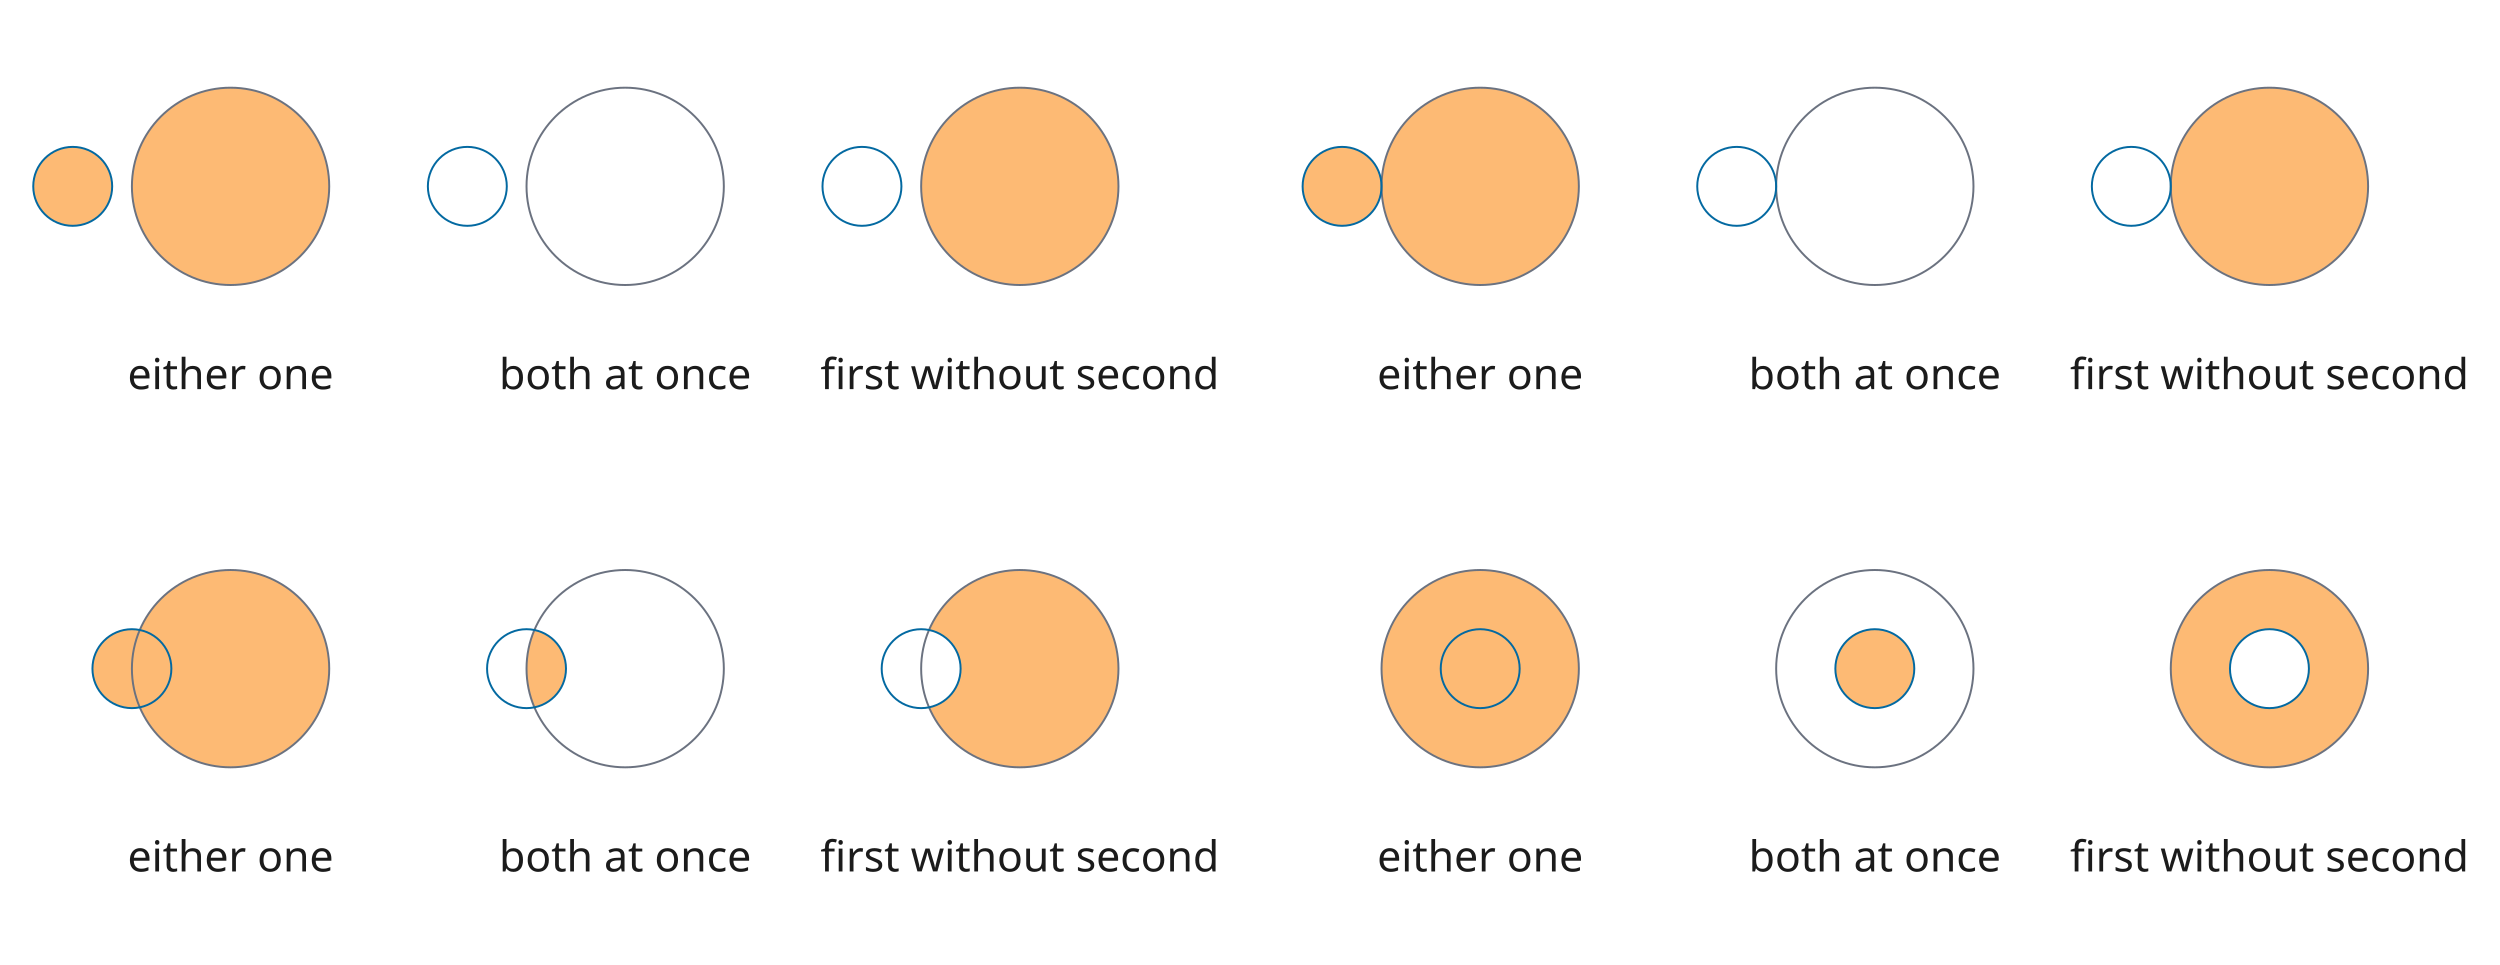
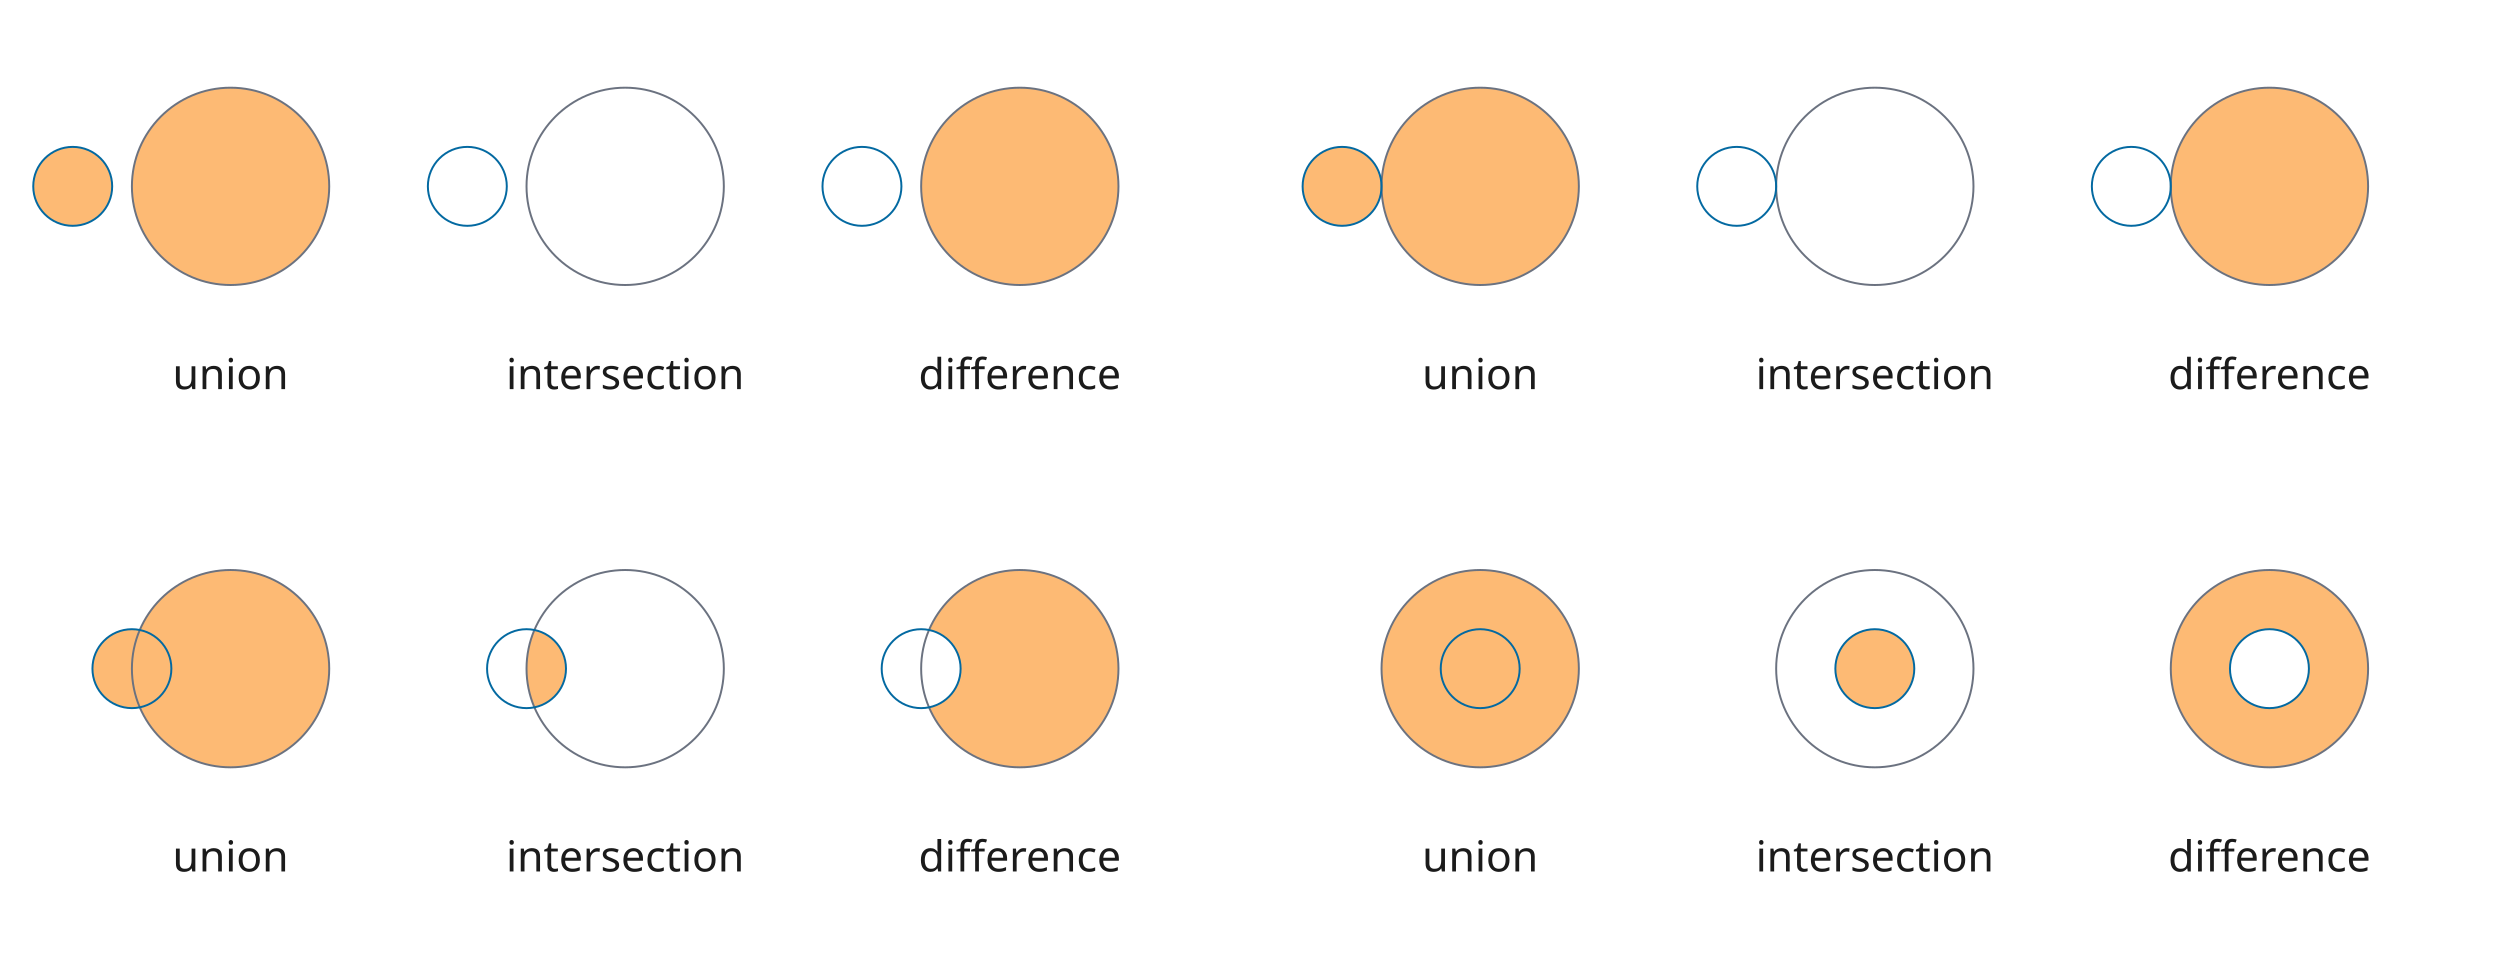
<svg xmlns="http://www.w3.org/2000/svg" viewBox="0 0 1555 600">
  <style>:root{--ink:#1b1b1b;--mist:#b4b9c0;--slate:#6b7280;--ember:#c2410c;--amber:#b45309;--peach:#fdba74;--deep:#0369a1;--sky:#38bdf8;--haze:#bfd7e6;--steel:#7fb2cc;--frost:#e0f2fe;--moss:#15803d}@media(prefers-color-scheme:dark){:root{--ink:#ebebeb;--mist:#3a414c;--slate:#9aa3ae;--ember:#f97316;--amber:#eba043;--peach:#7a4a1c;--deep:#4cb8ea;--sky:#1f6f96;--haze:#33505f;--steel:#41708a;--frost:#17293b;--moss:#3ec46d}}</style>
  <path data-mark="at0/booleans/union/result" d="M204.773 115.909C204.773 82.019 177.299 54.545 143.409 54.545C109.519 54.545 82.045 82.019 82.045 115.909C82.045 149.799 109.519 177.273 143.409 177.273C177.299 177.273 204.773 149.799 204.773 115.909ZM69.773 115.909C69.773 102.353 58.783 91.364 45.227 91.364C31.671 91.364 20.682 102.353 20.682 115.909C20.682 129.465 31.671 140.455 45.227 140.455C58.783 140.455 69.773 129.465 69.773 115.909Z" fill="var(--peach, #fdba74)" />
  <path data-mark="at0/booleans/union/discs/first" d="M204.773 115.909C204.773 82.019 177.299 54.545 143.409 54.545C109.519 54.545 82.045 82.019 82.045 115.909C82.045 149.799 109.519 177.273 143.409 177.273C177.299 177.273 204.773 149.799 204.773 115.909Z" fill="none" stroke="var(--slate, #6b7280)" stroke-width="1.227" />
  <path data-mark="at0/booleans/union/discs/second" d="M69.773 115.909C69.773 102.353 58.783 91.364 45.227 91.364C31.671 91.364 20.682 102.353 20.682 115.909C20.682 129.465 31.671 140.455 45.227 140.455C58.783 140.455 69.773 129.465 69.773 115.909Z" fill="none" stroke="var(--deep, #0369a1)" stroke-width="1.227" />
-   <text data-mark="at0/booleans/union/label" x="143.409" y="242.045" font-family="sans-serif" font-size="26.549" fill="var(--ink, #1b1b1b)" text-anchor="middle">either one</text>
-   <path data-mark="at0/booleans/overlap/result" d="" fill="var(--peach, #fdba74)" />
-   <path data-mark="at0/booleans/overlap/discs/first" d="M450.227 115.909C450.227 82.019 422.754 54.545 388.864 54.545C354.973 54.545 327.5 82.019 327.5 115.909C327.5 149.799 354.973 177.273 388.864 177.273C422.754 177.273 450.227 149.799 450.227 115.909Z" fill="none" stroke="var(--slate, #6b7280)" stroke-width="1.227" />
-   <path data-mark="at0/booleans/overlap/discs/second" d="M315.227 115.909C315.227 102.353 304.238 91.364 290.682 91.364C277.126 91.364 266.136 102.353 266.136 115.909C266.136 129.465 277.126 140.455 290.682 140.455C304.238 140.455 315.227 129.465 315.227 115.909Z" fill="none" stroke="var(--deep, #0369a1)" stroke-width="1.227" />
-   <text data-mark="at0/booleans/overlap/label" x="388.864" y="242.045" font-family="sans-serif" font-size="26.549" fill="var(--ink, #1b1b1b)" text-anchor="middle">both at once</text>
+   <text data-mark="at0/booleans/union/label" x="143.409" y="242.045" font-family="sans-serif" font-size="26.549" fill="var(--ink, #1b1b1b)" text-anchor="middle">union</text>
+   <path data-mark="at0/booleans/intersection/result" d="" fill="var(--peach, #fdba74)" />
+   <path data-mark="at0/booleans/intersection/discs/first" d="M450.227 115.909C450.227 82.019 422.754 54.545 388.864 54.545C354.973 54.545 327.5 82.019 327.5 115.909C327.5 149.799 354.973 177.273 388.864 177.273C422.754 177.273 450.227 149.799 450.227 115.909Z" fill="none" stroke="var(--slate, #6b7280)" stroke-width="1.227" />
+   <path data-mark="at0/booleans/intersection/discs/second" d="M315.227 115.909C315.227 102.353 304.238 91.364 290.682 91.364C277.126 91.364 266.136 102.353 266.136 115.909C266.136 129.465 277.126 140.455 290.682 140.455C304.238 140.455 315.227 129.465 315.227 115.909Z" fill="none" stroke="var(--deep, #0369a1)" stroke-width="1.227" />
+   <text data-mark="at0/booleans/intersection/label" x="388.864" y="242.045" font-family="sans-serif" font-size="26.549" fill="var(--ink, #1b1b1b)" text-anchor="middle">intersection</text>
  <path data-mark="at0/booleans/difference/result" d="M695.682 115.909C695.682 82.019 668.208 54.545 634.318 54.545C600.428 54.545 572.955 82.019 572.955 115.909C572.955 149.799 600.428 177.273 634.318 177.273C668.208 177.273 695.682 149.799 695.682 115.909Z" fill="var(--peach, #fdba74)" />
  <path data-mark="at0/booleans/difference/discs/first" d="M695.682 115.909C695.682 82.019 668.208 54.545 634.318 54.545C600.428 54.545 572.955 82.019 572.955 115.909C572.955 149.799 600.428 177.273 634.318 177.273C668.208 177.273 695.682 149.799 695.682 115.909Z" fill="none" stroke="var(--slate, #6b7280)" stroke-width="1.227" />
  <path data-mark="at0/booleans/difference/discs/second" d="M560.682 115.909C560.682 102.353 549.692 91.364 536.136 91.364C522.58 91.364 511.591 102.353 511.591 115.909C511.591 129.465 522.58 140.455 536.136 140.455C549.692 140.455 560.682 129.465 560.682 115.909Z" fill="none" stroke="var(--deep, #0369a1)" stroke-width="1.227" />
-   <text data-mark="at0/booleans/difference/label" x="634.318" y="242.045" font-family="sans-serif" font-size="26.549" fill="var(--ink, #1b1b1b)" text-anchor="middle">first without second</text>
+   <text data-mark="at0/booleans/difference/label" x="634.318" y="242.045" font-family="sans-serif" font-size="26.549" fill="var(--ink, #1b1b1b)" text-anchor="middle">difference</text>
  <path data-mark="at1/booleans/union/result" d="M982.045 115.909C982.045 82.019 954.572 54.545 920.682 54.545C886.792 54.545 859.318 82.019 859.318 115.909C859.318 102.353 848.329 91.364 834.773 91.364C821.217 91.364 810.227 102.353 810.227 115.909C810.227 129.465 821.217 140.455 834.773 140.455C848.329 140.455 859.318 129.465 859.318 115.909C859.318 149.799 886.792 177.273 920.682 177.273C954.572 177.273 982.045 149.799 982.045 115.909Z" fill="var(--peach, #fdba74)" />
  <path data-mark="at1/booleans/union/discs/first" d="M982.045 115.909C982.045 82.019 954.572 54.545 920.682 54.545C886.792 54.545 859.318 82.019 859.318 115.909C859.318 149.799 886.792 177.273 920.682 177.273C954.572 177.273 982.045 149.799 982.045 115.909Z" fill="none" stroke="var(--slate, #6b7280)" stroke-width="1.227" />
  <path data-mark="at1/booleans/union/discs/second" d="M859.318 115.909C859.318 102.353 848.329 91.364 834.773 91.364C821.217 91.364 810.227 102.353 810.227 115.909C810.227 129.465 821.217 140.455 834.773 140.455C848.329 140.455 859.318 129.465 859.318 115.909Z" fill="none" stroke="var(--deep, #0369a1)" stroke-width="1.227" />
-   <text data-mark="at1/booleans/union/label" x="920.682" y="242.045" font-family="sans-serif" font-size="26.549" fill="var(--ink, #1b1b1b)" text-anchor="middle">either one</text>
-   <path data-mark="at1/booleans/overlap/result" d="" fill="var(--peach, #fdba74)" />
-   <path data-mark="at1/booleans/overlap/discs/first" d="M1227.5 115.909C1227.5 82.019 1200.027 54.545 1166.136 54.545C1132.246 54.545 1104.773 82.019 1104.773 115.909C1104.773 149.799 1132.246 177.273 1166.136 177.273C1200.027 177.273 1227.5 149.799 1227.5 115.909Z" fill="none" stroke="var(--slate, #6b7280)" stroke-width="1.227" />
-   <path data-mark="at1/booleans/overlap/discs/second" d="M1104.773 115.909C1104.773 102.353 1093.783 91.364 1080.227 91.364C1066.671 91.364 1055.682 102.353 1055.682 115.909C1055.682 129.465 1066.671 140.455 1080.227 140.455C1093.783 140.455 1104.773 129.465 1104.773 115.909Z" fill="none" stroke="var(--deep, #0369a1)" stroke-width="1.227" />
-   <text data-mark="at1/booleans/overlap/label" x="1166.136" y="242.045" font-family="sans-serif" font-size="26.549" fill="var(--ink, #1b1b1b)" text-anchor="middle">both at once</text>
+   <text data-mark="at1/booleans/union/label" x="920.682" y="242.045" font-family="sans-serif" font-size="26.549" fill="var(--ink, #1b1b1b)" text-anchor="middle">union</text>
+   <path data-mark="at1/booleans/intersection/result" d="" fill="var(--peach, #fdba74)" />
+   <path data-mark="at1/booleans/intersection/discs/first" d="M1227.5 115.909C1227.5 82.019 1200.027 54.545 1166.136 54.545C1132.246 54.545 1104.773 82.019 1104.773 115.909C1104.773 149.799 1132.246 177.273 1166.136 177.273C1200.027 177.273 1227.5 149.799 1227.5 115.909Z" fill="none" stroke="var(--slate, #6b7280)" stroke-width="1.227" />
+   <path data-mark="at1/booleans/intersection/discs/second" d="M1104.773 115.909C1104.773 102.353 1093.783 91.364 1080.227 91.364C1066.671 91.364 1055.682 102.353 1055.682 115.909C1055.682 129.465 1066.671 140.455 1080.227 140.455C1093.783 140.455 1104.773 129.465 1104.773 115.909Z" fill="none" stroke="var(--deep, #0369a1)" stroke-width="1.227" />
+   <text data-mark="at1/booleans/intersection/label" x="1166.136" y="242.045" font-family="sans-serif" font-size="26.549" fill="var(--ink, #1b1b1b)" text-anchor="middle">intersection</text>
  <path data-mark="at1/booleans/difference/result" d="M1472.955 115.909C1472.955 82.019 1445.481 54.545 1411.591 54.545C1377.701 54.545 1350.227 82.019 1350.227 115.909C1350.227 149.799 1377.701 177.273 1411.591 177.273C1445.481 177.273 1472.955 149.799 1472.955 115.909Z" fill="var(--peach, #fdba74)" />
  <path data-mark="at1/booleans/difference/discs/first" d="M1472.955 115.909C1472.955 82.019 1445.481 54.545 1411.591 54.545C1377.701 54.545 1350.227 82.019 1350.227 115.909C1350.227 149.799 1377.701 177.273 1411.591 177.273C1445.481 177.273 1472.955 149.799 1472.955 115.909Z" fill="none" stroke="var(--slate, #6b7280)" stroke-width="1.227" />
  <path data-mark="at1/booleans/difference/discs/second" d="M1350.227 115.909C1350.227 102.353 1339.238 91.364 1325.682 91.364C1312.126 91.364 1301.136 102.353 1301.136 115.909C1301.136 129.465 1312.126 140.455 1325.682 140.455C1339.238 140.455 1350.227 129.465 1350.227 115.909Z" fill="none" stroke="var(--deep, #0369a1)" stroke-width="1.227" />
-   <text data-mark="at1/booleans/difference/label" x="1411.591" y="242.045" font-family="sans-serif" font-size="26.549" fill="var(--ink, #1b1b1b)" text-anchor="middle">first without second</text>
+   <text data-mark="at1/booleans/difference/label" x="1411.591" y="242.045" font-family="sans-serif" font-size="26.549" fill="var(--ink, #1b1b1b)" text-anchor="middle">difference</text>
  <path data-mark="at2/booleans/union/result" d="M204.773 415.909C204.773 382.019 177.299 354.545 143.409 354.545C118.058 354.545 96.297 369.919 86.941 391.852C85.359 391.532 83.722 391.364 82.045 391.364C68.489 391.364 57.5 402.353 57.5 415.909C57.5 429.465 68.489 440.455 82.045 440.455C83.722 440.455 85.359 440.287 86.941 439.966C96.297 461.899 118.058 477.273 143.409 477.273C177.299 477.273 204.773 449.799 204.773 415.909Z" fill="var(--peach, #fdba74)" />
  <path data-mark="at2/booleans/union/discs/first" d="M204.773 415.909C204.773 382.019 177.299 354.545 143.409 354.545C109.519 354.545 82.045 382.019 82.045 415.909C82.045 449.799 109.519 477.273 143.409 477.273C177.299 477.273 204.773 449.799 204.773 415.909Z" fill="none" stroke="var(--slate, #6b7280)" stroke-width="1.227" />
  <path data-mark="at2/booleans/union/discs/second" d="M106.591 415.909C106.591 402.353 95.602 391.364 82.045 391.364C68.489 391.364 57.5 402.353 57.5 415.909C57.5 429.465 68.489 440.455 82.045 440.455C95.602 440.455 106.591 429.465 106.591 415.909Z" fill="none" stroke="var(--deep, #0369a1)" stroke-width="1.227" />
-   <text data-mark="at2/booleans/union/label" x="143.409" y="542.045" font-family="sans-serif" font-size="26.549" fill="var(--ink, #1b1b1b)" text-anchor="middle">either one</text>
-   <path data-mark="at2/booleans/overlap/result" d="M332.395 391.852C329.244 399.239 327.5 407.37 327.5 415.909C327.5 424.448 329.244 432.579 332.395 439.966C343.606 437.697 352.045 427.789 352.045 415.909C352.045 404.029 343.606 394.121 332.395 391.852Z" fill="var(--peach, #fdba74)" />
-   <path data-mark="at2/booleans/overlap/discs/first" d="M450.227 415.909C450.227 382.019 422.754 354.545 388.864 354.545C354.973 354.545 327.5 382.019 327.5 415.909C327.5 449.799 354.973 477.273 388.864 477.273C422.754 477.273 450.227 449.799 450.227 415.909Z" fill="none" stroke="var(--slate, #6b7280)" stroke-width="1.227" />
-   <path data-mark="at2/booleans/overlap/discs/second" d="M352.045 415.909C352.045 402.353 341.056 391.364 327.5 391.364C313.944 391.364 302.955 402.353 302.955 415.909C302.955 429.465 313.944 440.455 327.5 440.455C341.056 440.455 352.045 429.465 352.045 415.909Z" fill="none" stroke="var(--deep, #0369a1)" stroke-width="1.227" />
-   <text data-mark="at2/booleans/overlap/label" x="388.864" y="542.045" font-family="sans-serif" font-size="26.549" fill="var(--ink, #1b1b1b)" text-anchor="middle">both at once</text>
+   <text data-mark="at2/booleans/union/label" x="143.409" y="542.045" font-family="sans-serif" font-size="26.549" fill="var(--ink, #1b1b1b)" text-anchor="middle">union</text>
+   <path data-mark="at2/booleans/intersection/result" d="M332.395 391.852C329.244 399.239 327.5 407.37 327.5 415.909C327.5 424.448 329.244 432.579 332.395 439.966C343.606 437.697 352.045 427.789 352.045 415.909C352.045 404.029 343.606 394.121 332.395 391.852Z" fill="var(--peach, #fdba74)" />
+   <path data-mark="at2/booleans/intersection/discs/first" d="M450.227 415.909C450.227 382.019 422.754 354.545 388.864 354.545C354.973 354.545 327.5 382.019 327.5 415.909C327.5 449.799 354.973 477.273 388.864 477.273C422.754 477.273 450.227 449.799 450.227 415.909Z" fill="none" stroke="var(--slate, #6b7280)" stroke-width="1.227" />
+   <path data-mark="at2/booleans/intersection/discs/second" d="M352.045 415.909C352.045 402.353 341.056 391.364 327.5 391.364C313.944 391.364 302.955 402.353 302.955 415.909C302.955 429.465 313.944 440.455 327.5 440.455C341.056 440.455 352.045 429.465 352.045 415.909Z" fill="none" stroke="var(--deep, #0369a1)" stroke-width="1.227" />
+   <text data-mark="at2/booleans/intersection/label" x="388.864" y="542.045" font-family="sans-serif" font-size="26.549" fill="var(--ink, #1b1b1b)" text-anchor="middle">intersection</text>
  <path data-mark="at2/booleans/difference/result" d="M695.682 415.909C695.682 382.019 668.208 354.545 634.318 354.545C608.967 354.545 587.206 369.919 577.85 391.852C589.06 394.121 597.5 404.029 597.5 415.909C597.5 427.789 589.06 437.697 577.85 439.966C587.206 461.899 608.967 477.273 634.318 477.273C668.208 477.273 695.682 449.799 695.682 415.909Z" fill="var(--peach, #fdba74)" />
  <path data-mark="at2/booleans/difference/discs/first" d="M695.682 415.909C695.682 382.019 668.208 354.545 634.318 354.545C600.428 354.545 572.955 382.019 572.955 415.909C572.955 449.799 600.428 477.273 634.318 477.273C668.208 477.273 695.682 449.799 695.682 415.909Z" fill="none" stroke="var(--slate, #6b7280)" stroke-width="1.227" />
  <path data-mark="at2/booleans/difference/discs/second" d="M597.5 415.909C597.5 402.353 586.511 391.364 572.955 391.364C559.398 391.364 548.409 402.353 548.409 415.909C548.409 429.465 559.398 440.455 572.955 440.455C586.511 440.455 597.5 429.465 597.5 415.909Z" fill="none" stroke="var(--deep, #0369a1)" stroke-width="1.227" />
-   <text data-mark="at2/booleans/difference/label" x="634.318" y="542.045" font-family="sans-serif" font-size="26.549" fill="var(--ink, #1b1b1b)" text-anchor="middle">first without second</text>
+   <text data-mark="at2/booleans/difference/label" x="634.318" y="542.045" font-family="sans-serif" font-size="26.549" fill="var(--ink, #1b1b1b)" text-anchor="middle">difference</text>
  <path data-mark="at3/booleans/union/result" d="M982.045 415.909C982.045 382.019 954.572 354.545 920.682 354.545C886.792 354.545 859.318 382.019 859.318 415.909C859.318 449.799 886.792 477.273 920.682 477.273C954.572 477.273 982.045 449.799 982.045 415.909Z" fill="var(--peach, #fdba74)" />
  <path data-mark="at3/booleans/union/discs/first" d="M982.045 415.909C982.045 382.019 954.572 354.545 920.682 354.545C886.792 354.545 859.318 382.019 859.318 415.909C859.318 449.799 886.792 477.273 920.682 477.273C954.572 477.273 982.045 449.799 982.045 415.909Z" fill="none" stroke="var(--slate, #6b7280)" stroke-width="1.227" />
  <path data-mark="at3/booleans/union/discs/second" d="M945.227 415.909C945.227 402.353 934.238 391.364 920.682 391.364C907.126 391.364 896.136 402.353 896.136 415.909C896.136 429.465 907.126 440.455 920.682 440.455C934.238 440.455 945.227 429.465 945.227 415.909Z" fill="none" stroke="var(--deep, #0369a1)" stroke-width="1.227" />
-   <text data-mark="at3/booleans/union/label" x="920.682" y="542.045" font-family="sans-serif" font-size="26.549" fill="var(--ink, #1b1b1b)" text-anchor="middle">either one</text>
-   <path data-mark="at3/booleans/overlap/result" d="M1190.682 415.909C1190.682 402.353 1179.692 391.364 1166.136 391.364C1152.58 391.364 1141.591 402.353 1141.591 415.909C1141.591 429.465 1152.58 440.455 1166.136 440.455C1179.692 440.455 1190.682 429.465 1190.682 415.909Z" fill="var(--peach, #fdba74)" />
-   <path data-mark="at3/booleans/overlap/discs/first" d="M1227.5 415.909C1227.5 382.019 1200.027 354.545 1166.136 354.545C1132.246 354.545 1104.773 382.019 1104.773 415.909C1104.773 449.799 1132.246 477.273 1166.136 477.273C1200.027 477.273 1227.5 449.799 1227.5 415.909Z" fill="none" stroke="var(--slate, #6b7280)" stroke-width="1.227" />
-   <path data-mark="at3/booleans/overlap/discs/second" d="M1190.682 415.909C1190.682 402.353 1179.692 391.364 1166.136 391.364C1152.58 391.364 1141.591 402.353 1141.591 415.909C1141.591 429.465 1152.58 440.455 1166.136 440.455C1179.692 440.455 1190.682 429.465 1190.682 415.909Z" fill="none" stroke="var(--deep, #0369a1)" stroke-width="1.227" />
-   <text data-mark="at3/booleans/overlap/label" x="1166.136" y="542.045" font-family="sans-serif" font-size="26.549" fill="var(--ink, #1b1b1b)" text-anchor="middle">both at once</text>
+   <text data-mark="at3/booleans/union/label" x="920.682" y="542.045" font-family="sans-serif" font-size="26.549" fill="var(--ink, #1b1b1b)" text-anchor="middle">union</text>
+   <path data-mark="at3/booleans/intersection/result" d="M1190.682 415.909C1190.682 402.353 1179.692 391.364 1166.136 391.364C1152.58 391.364 1141.591 402.353 1141.591 415.909C1141.591 429.465 1152.58 440.455 1166.136 440.455C1179.692 440.455 1190.682 429.465 1190.682 415.909Z" fill="var(--peach, #fdba74)" />
+   <path data-mark="at3/booleans/intersection/discs/first" d="M1227.5 415.909C1227.5 382.019 1200.027 354.545 1166.136 354.545C1132.246 354.545 1104.773 382.019 1104.773 415.909C1104.773 449.799 1132.246 477.273 1166.136 477.273C1200.027 477.273 1227.5 449.799 1227.5 415.909Z" fill="none" stroke="var(--slate, #6b7280)" stroke-width="1.227" />
+   <path data-mark="at3/booleans/intersection/discs/second" d="M1190.682 415.909C1190.682 402.353 1179.692 391.364 1166.136 391.364C1152.58 391.364 1141.591 402.353 1141.591 415.909C1141.591 429.465 1152.58 440.455 1166.136 440.455C1179.692 440.455 1190.682 429.465 1190.682 415.909Z" fill="none" stroke="var(--deep, #0369a1)" stroke-width="1.227" />
+   <text data-mark="at3/booleans/intersection/label" x="1166.136" y="542.045" font-family="sans-serif" font-size="26.549" fill="var(--ink, #1b1b1b)" text-anchor="middle">intersection</text>
  <path data-mark="at3/booleans/difference/result" d="M1472.955 415.909C1472.955 382.019 1445.481 354.545 1411.591 354.545C1377.701 354.545 1350.227 382.019 1350.227 415.909C1350.227 449.799 1377.701 477.273 1411.591 477.273C1445.481 477.273 1472.955 449.799 1472.955 415.909ZM1411.591 391.364C1425.147 391.364 1436.136 402.353 1436.136 415.909C1436.136 429.465 1425.147 440.455 1411.591 440.455C1398.035 440.455 1387.045 429.465 1387.045 415.909C1387.045 402.353 1398.035 391.364 1411.591 391.364Z" fill="var(--peach, #fdba74)" />
  <path data-mark="at3/booleans/difference/discs/first" d="M1472.955 415.909C1472.955 382.019 1445.481 354.545 1411.591 354.545C1377.701 354.545 1350.227 382.019 1350.227 415.909C1350.227 449.799 1377.701 477.273 1411.591 477.273C1445.481 477.273 1472.955 449.799 1472.955 415.909Z" fill="none" stroke="var(--slate, #6b7280)" stroke-width="1.227" />
  <path data-mark="at3/booleans/difference/discs/second" d="M1436.136 415.909C1436.136 402.353 1425.147 391.364 1411.591 391.364C1398.035 391.364 1387.045 402.353 1387.045 415.909C1387.045 429.465 1398.035 440.455 1411.591 440.455C1425.147 440.455 1436.136 429.465 1436.136 415.909Z" fill="none" stroke="var(--deep, #0369a1)" stroke-width="1.227" />
-   <text data-mark="at3/booleans/difference/label" x="1411.591" y="542.045" font-family="sans-serif" font-size="26.549" fill="var(--ink, #1b1b1b)" text-anchor="middle">first without second</text>
+   <text data-mark="at3/booleans/difference/label" x="1411.591" y="542.045" font-family="sans-serif" font-size="26.549" fill="var(--ink, #1b1b1b)" text-anchor="middle">difference</text>
</svg>
